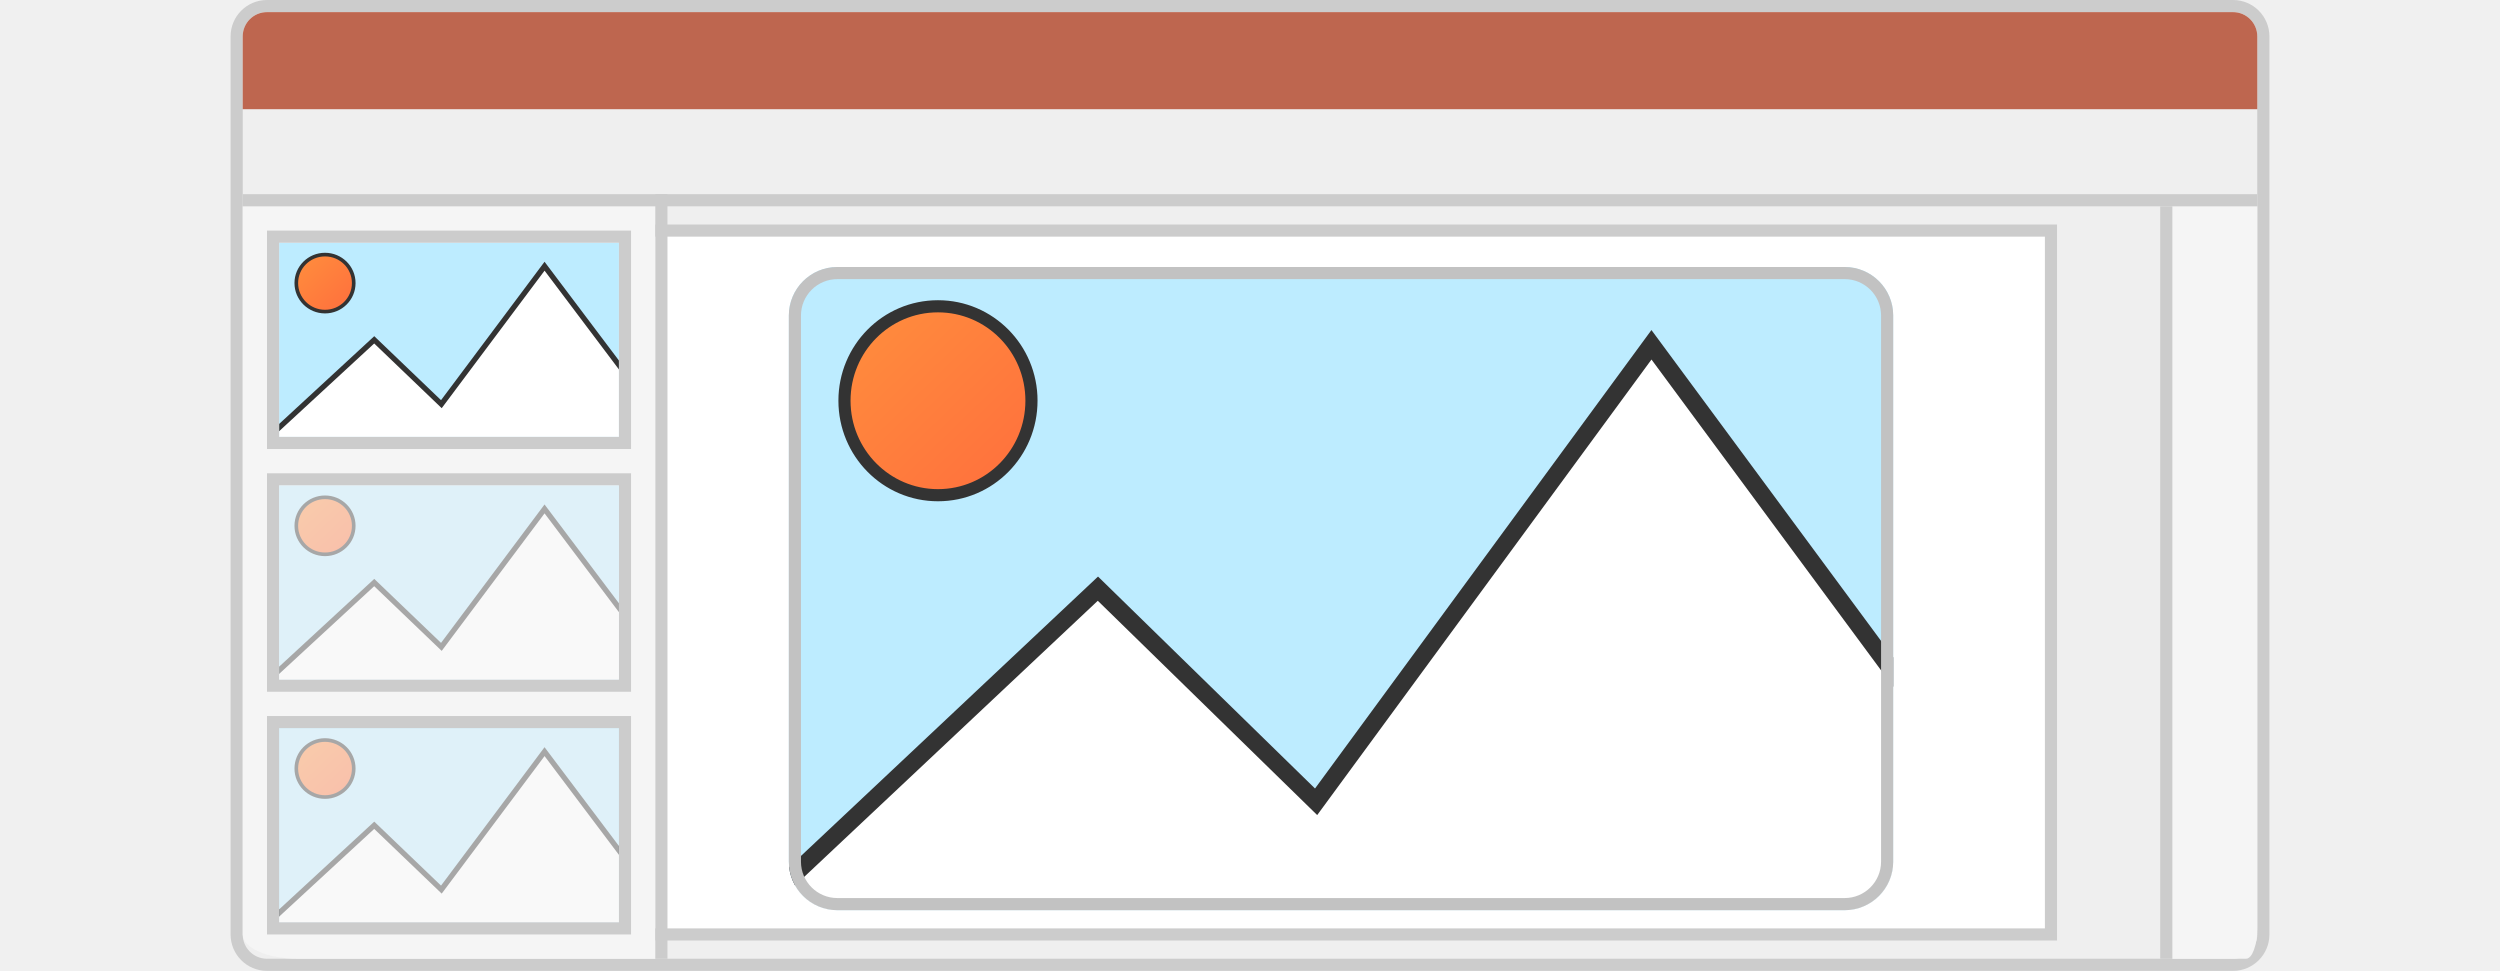
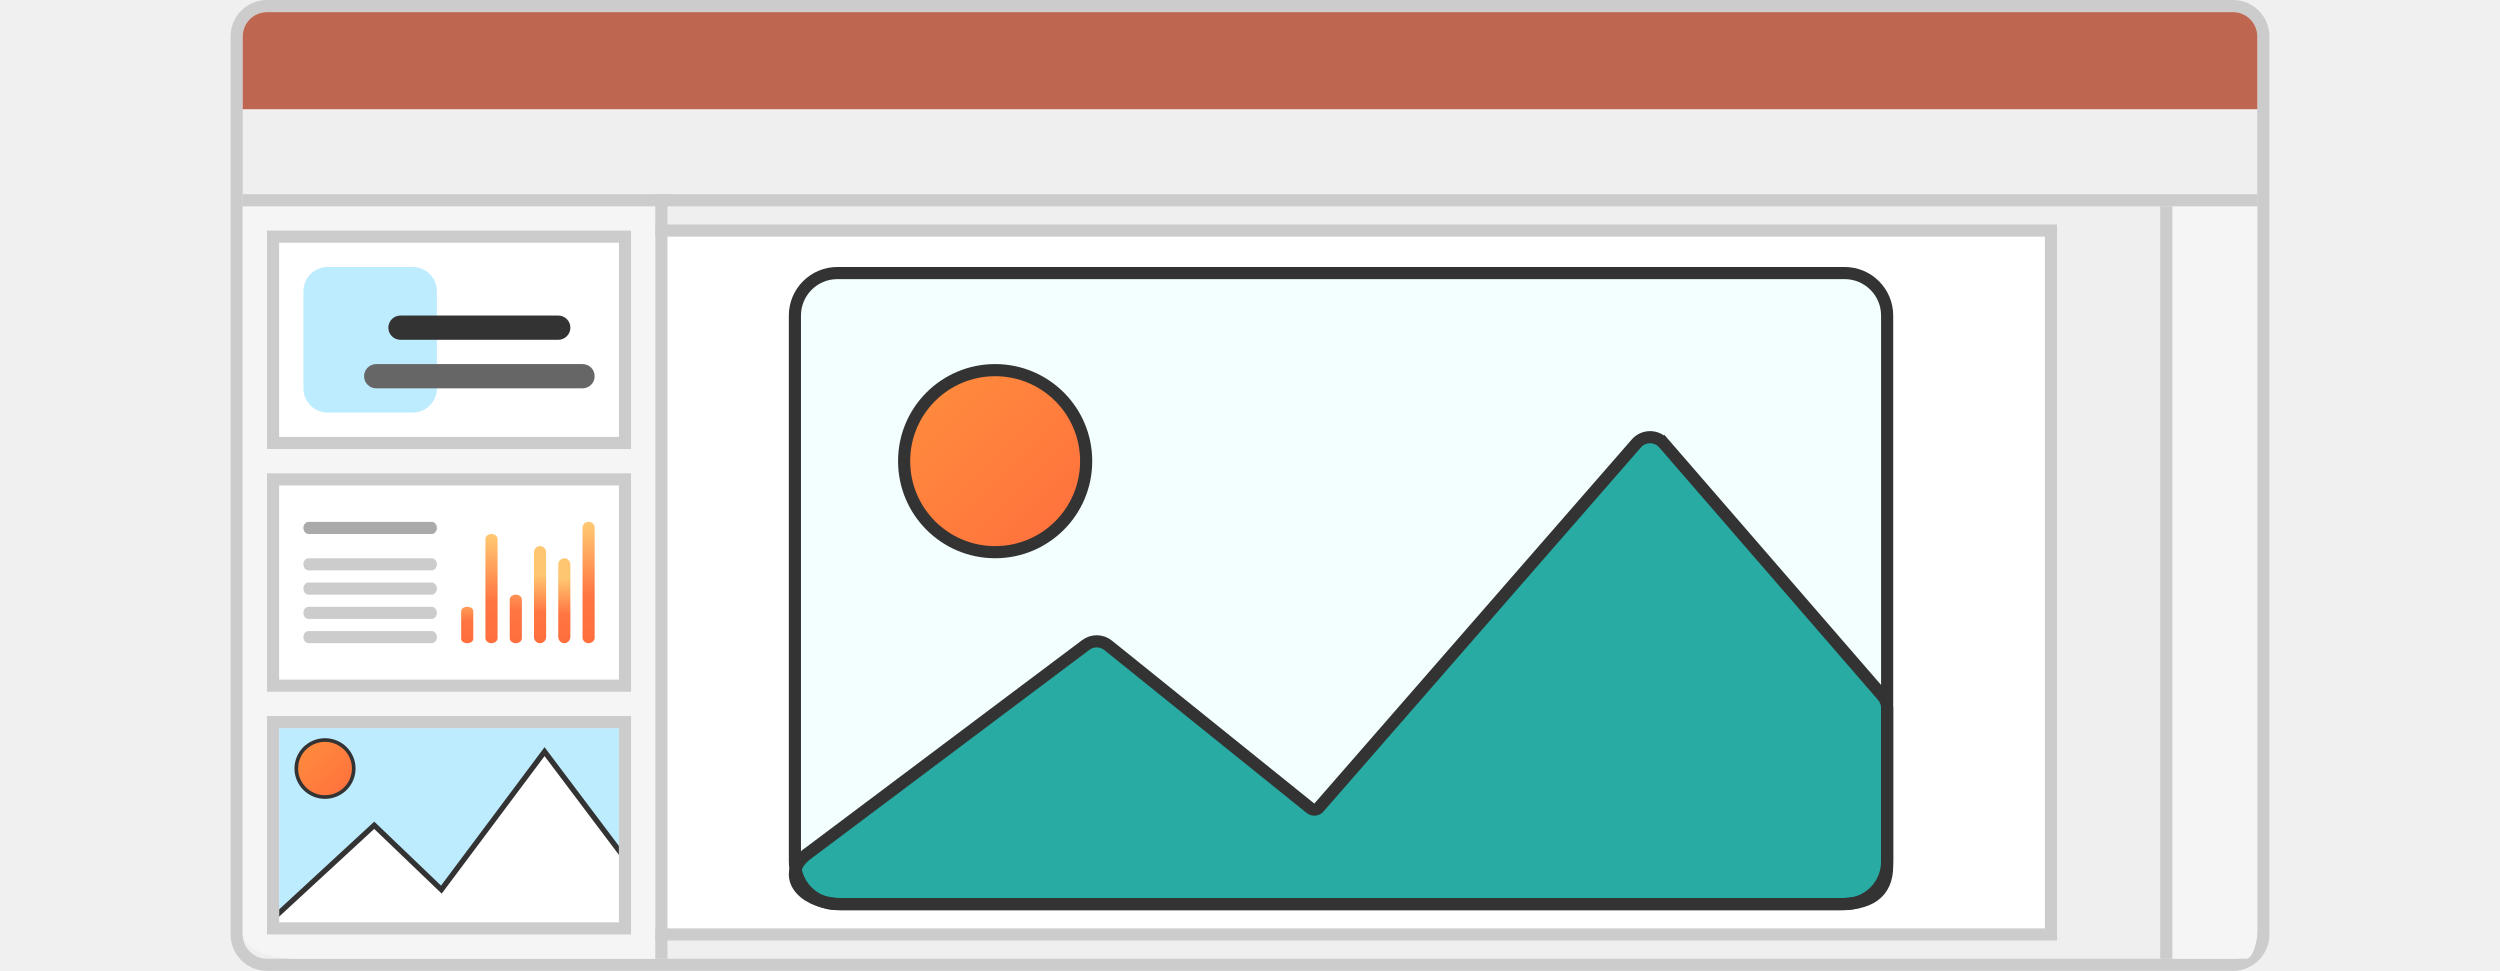
<svg xmlns="http://www.w3.org/2000/svg" width="206" height="80" viewBox="0 0 206 80" fill="none">
  <path d="M19.5 3C19.5 1.619 20.619 0.5 22 0.5H184C185.381 0.5 186.5 1.619 186.5 3V77C186.5 78.381 185.381 79.5 184 79.5H22C20.619 79.5 19.5 78.381 19.5 77V3Z" fill="#EFEFEF" stroke="#CCCCCC" />
  <path d="M52.45 19H52V19.483V76.517V77H52.45H168.55H169V76.517V19.483V19H168.55H52.45Z" fill="white" stroke="#CCCCCC" />
  <path d="M20 17H54V79H24.533C22.03 79 20 78.105 20 77V17Z" fill="#F5F5F5" />
  <path d="M186 17H179V79H185.074C185.585 79 186 77.873 186 76.483V17Z" fill="#F5F5F5" />
  <path d="M20 3C20 1.895 20.895 1 22 1H184C185.105 1 186 1.895 186 3V9H20V3Z" fill="#BE664F" />
  <path fill-rule="evenodd" clip-rule="evenodd" d="M186 17H20V16H186V17Z" fill="#CCCCCC" />
  <path fill-rule="evenodd" clip-rule="evenodd" d="M55 16V79H54V16H55Z" fill="#CCCCCC" />
  <path fill-rule="evenodd" clip-rule="evenodd" d="M179 17V79H178V17H179Z" fill="#CCCCCC" />
  <path d="M144.701 33.242L143.945 31.25L143.225 33.242H144.701ZM146.008 35H145.366L144.868 33.693H143.069L142.595 35H141.994L143.644 30.705H144.256L146.008 35Z" fill="white" />
-   <g clip-path="url(#clip0_5_213)">
-     <rect x="65" y="22" width="91" height="53" rx="4" fill="white" />
-     <path d="M152.074 17.954H67.343C64.579 17.954 62.38 20.355 62.38 23.229V73.405C62.38 76.29 64.568 78.68 67.343 78.68H152.074C154.839 78.68 157.037 76.279 157.037 73.405V23.229C157.037 20.355 154.839 17.954 152.074 17.954Z" fill="#BDECFF" stroke="#333333" />
-     <path fill-rule="evenodd" clip-rule="evenodd" d="M67.21 78.18C64.6 78.18 63.333 74.93 65.234 73.108L90.456 48.921L108.536 66.927L136.082 28.652L156.537 56.886V73.777C156.537 76.209 154.601 78.18 152.212 78.18H67.21Z" fill="white" />
-     <path fill-rule="evenodd" clip-rule="evenodd" d="M90.477 47.508L108.357 64.972L136.079 27.195L157.978 56.841V73.879C157.978 77.059 155.396 79.637 152.212 79.637H67.214C63.298 79.637 61.398 74.856 64.249 72.175L90.477 47.508ZM108.537 67.162L90.458 49.503L65.237 73.223C63.337 75.01 64.603 78.197 67.214 78.197H152.212C154.6 78.197 156.537 76.264 156.537 73.879V57.315L136.082 29.625L108.537 67.162Z" fill="#333333" />
-     <path d="M77.289 40.805C81.557 40.805 84.993 37.319 84.993 33.016C84.993 28.712 81.544 25.238 77.289 25.238C73.022 25.238 69.585 28.724 69.585 33.016C69.585 37.308 73.021 40.805 77.289 40.805Z" fill="url(#paint0_linear_5_213)" stroke="#333333" />
-   </g>
-   <rect x="65.5" y="22.5" width="90" height="52" rx="3.5" stroke="#C2C2C2" />
-   <g clip-path="url(#clip1_5_213)">
-     <rect x="23" y="20" width="28" height="16" fill="white" />
-     <path d="M49.792 18.43H23.721C22.666 18.43 21.848 19.324 21.848 20.371V35.519C21.848 36.569 22.663 37.46 23.721 37.46H49.792C50.847 37.46 51.665 36.566 51.665 35.519V20.371C51.665 19.324 50.847 18.43 49.792 18.43Z" fill="#BDECFF" stroke="#333333" />
-     <path fill-rule="evenodd" clip-rule="evenodd" d="M23.68 36.96C22.877 36.96 22.487 35.979 23.072 35.429L30.833 28.127L36.396 33.563L44.872 22.008L51.165 30.532V35.631C51.165 36.365 50.57 36.96 49.835 36.96H23.68Z" fill="white" />
-     <path fill-rule="evenodd" clip-rule="evenodd" d="M30.839 27.701L36.341 32.973L44.87 21.568L51.609 30.518V35.662C51.609 36.621 50.814 37.4 49.834 37.4H23.681C22.477 37.4 21.892 35.956 22.769 35.147L30.839 27.701ZM36.396 33.634L30.834 28.303L23.073 35.464C22.488 36.003 22.878 36.965 23.681 36.965H49.834C50.569 36.965 51.165 36.382 51.165 35.662V30.661L44.872 22.302L36.396 33.634Z" fill="#333333" />
-     <path d="M26.781 25.676C28.09 25.676 29.148 24.627 29.148 23.326C29.148 22.024 28.086 20.979 26.781 20.979C25.473 20.979 24.415 22.028 24.415 23.326C24.415 24.623 25.473 25.676 26.781 25.676Z" fill="url(#paint1_linear_5_213)" stroke="#333333" stroke-width="0.3" />
-   </g>
+   <rect x="65.5" y="22.5" width="90" height="52" rx="3.5" fill="#F3FFFE" />
+   <path d="M66.433 70.431L66.432 70.431L66.424 70.438C65.897 70.852 65.57 71.341 65.51 71.88C65.449 72.424 65.671 72.913 66.022 73.296C66.707 74.042 67.967 74.5 69.319 74.5H151.494C152.679 74.5 153.686 74.322 154.403 73.811C155.158 73.274 155.5 72.438 155.5 71.362V58.339C155.5 57.978 155.37 57.629 155.134 57.356L137.099 36.542L136.722 36.87L137.099 36.542C136.503 35.853 135.434 35.852 134.835 36.539L108.677 66.542C108.501 66.745 108.196 66.771 107.987 66.603L91.311 53.177C90.777 52.746 90.019 52.734 89.47 53.145L66.433 70.431Z" fill="#27ABA3" stroke="#333333" />
+   <path d="M82 45.5C86.15 45.5 89.5 42.146 89.5 37.995C89.5 33.842 86.137 30.5 82 30.5C77.851 30.5 74.5 33.853 74.5 37.995C74.5 42.135 77.85 45.5 82 45.5Z" fill="url(#paint0_linear_172_8)" stroke="#333333" />
+   <rect x="65.5" y="22.5" width="90" height="52" rx="3.5" stroke="#333333" />
+   <rect x="22.5" y="19.5" width="29" height="17" fill="white" />
+   <rect x="25" y="22" width="11" height="12" rx="2" fill="#BDECFF" />
+   <rect x="32" y="26" width="15" height="2" rx="1" fill="#333333" />
+   <rect x="30" y="30" width="19" height="2" rx="1" fill="#666666" />
  <rect x="22.5" y="19.5" width="29" height="17" stroke="#CCCCCC" />
-   <g clip-path="url(#clip2_5_213)">
-     <rect x="23" y="40" width="28" height="16" fill="white" />
-     <path d="M49.792 38.43H23.721C22.666 38.43 21.848 39.324 21.848 40.371V55.519C21.848 56.569 22.663 57.46 23.721 57.46H49.792C50.847 57.46 51.665 56.566 51.665 55.519V40.371C51.665 39.324 50.847 38.43 49.792 38.43Z" fill="#BDECFF" stroke="#333333" />
-     <path fill-rule="evenodd" clip-rule="evenodd" d="M23.68 56.96C22.877 56.96 22.487 55.979 23.072 55.429L30.833 48.127L36.396 53.563L44.872 42.008L51.165 50.532V55.631C51.165 56.365 50.57 56.96 49.835 56.96H23.68Z" fill="white" />
-     <path fill-rule="evenodd" clip-rule="evenodd" d="M30.839 47.7L36.341 52.973L44.87 41.568L51.609 50.518V55.662C51.609 56.621 50.814 57.4 49.834 57.4H23.681C22.477 57.4 21.892 55.956 22.769 55.147L30.839 47.7ZM36.396 53.634L30.834 48.303L23.073 55.464C22.488 56.003 22.878 56.965 23.681 56.965H49.834C50.569 56.965 51.165 56.382 51.165 55.662V50.661L44.872 42.302L36.396 53.634Z" fill="#333333" />
-     <path d="M26.781 45.676C28.09 45.676 29.148 44.627 29.148 43.326C29.148 42.024 28.086 40.978 26.781 40.978C25.473 40.978 24.415 42.028 24.415 43.326C24.415 44.623 25.473 45.676 26.781 45.676Z" fill="url(#paint2_linear_5_213)" stroke="#333333" stroke-width="0.3" />
-   </g>
+   <rect x="22.5" y="39.5" width="29" height="17" fill="white" />
+   <path fill-rule="evenodd" clip-rule="evenodd" d="M25 46.5C25 46.224 25.189 46 25.423 46H35.577C35.811 46 36 46.224 36 46.5C36 46.776 35.811 47 35.577 47H25.423C25.189 47 25 46.776 25 46.5Z" fill="#CCCCCC" />
+   <path fill-rule="evenodd" clip-rule="evenodd" d="M25 48.5C25 48.224 25.189 48 25.423 48H35.577C35.811 48 36 48.224 36 48.5C36 48.776 35.811 49 35.577 49H25.423C25.189 49 25 48.776 25 48.5Z" fill="#CCCCCC" />
+   <path fill-rule="evenodd" clip-rule="evenodd" d="M25 50.5C25 50.224 25.189 50 25.423 50H35.577C35.811 50 36 50.224 36 50.5C36 50.776 35.811 51 35.577 51H25.423C25.189 51 25 50.776 25 50.5Z" fill="#CCCCCC" />
+   <path fill-rule="evenodd" clip-rule="evenodd" d="M25 52.5C25 52.224 25.189 52 25.423 52H35.577C35.811 52 36 52.224 36 52.5C36 52.776 35.811 53 35.577 53H25.423C25.189 53 25 52.776 25 52.5Z" fill="#CCCCCC" />
+   <path fill-rule="evenodd" clip-rule="evenodd" d="M25 43.5C25 43.224 25.189 43 25.423 43H35.577C35.811 43 36 43.224 36 43.5C36 43.776 35.811 44 35.577 44H25.423C25.189 44 25 43.776 25 43.5Z" fill="#AAAAAA" />
+   <path fill-rule="evenodd" clip-rule="evenodd" d="M38.5 50C38.776 50 39 50.158 39 50.353V52.647C39 52.842 38.776 53 38.5 53C38.224 53 38 52.842 38 52.647V50.353C38 50.158 38.224 50 38.5 50Z" fill="url(#paint1_linear_172_8)" />
+   <path fill-rule="evenodd" clip-rule="evenodd" d="M40.5 44C40.776 44 41 44.187 41 44.419V52.581C41 52.813 40.776 53 40.5 53C40.224 53 40 52.813 40 52.581V44.419C40 44.187 40.224 44 40.5 44Z" fill="url(#paint2_linear_172_8)" />
+   <path fill-rule="evenodd" clip-rule="evenodd" d="M42.5 49C42.776 49 43 49.18 43 49.402V52.598C43 52.82 42.776 53 42.5 53C42.224 53 42 52.82 42 52.598V49.402C42 49.18 42.224 49 42.5 49Z" fill="url(#paint3_linear_172_8)" />
+   <path fill-rule="evenodd" clip-rule="evenodd" d="M44.5 45C44.224 45 44 45.228 44 45.509V52.491C44 52.772 44.224 53 44.5 53C44.776 53 45 52.772 45 52.491V45.509C45 45.228 44.776 45 44.5 45Z" fill="url(#paint4_linear_172_8)" />
+   <path fill-rule="evenodd" clip-rule="evenodd" d="M46.5 46C46.224 46 46 46.237 46 46.531V52.469C46 52.763 46.224 53 46.5 53C46.776 53 47 52.763 47 52.469V46.531C47 46.237 46.776 46 46.5 46Z" fill="url(#paint5_linear_172_8)" />
+   <path fill-rule="evenodd" clip-rule="evenodd" d="M48.5 43C48.776 43 49 43.208 49 43.465V52.535C49 52.792 48.776 53 48.5 53C48.224 53 48 52.792 48 52.535V43.465C48 43.208 48.224 43 48.5 43Z" fill="url(#paint6_linear_172_8)" />
  <rect x="22.5" y="39.5" width="29" height="17" stroke="#CCCCCC" />
-   <g clip-path="url(#clip3_5_213)">
+   <g clip-path="url(#clip0_172_8)">
    <rect x="23" y="60" width="28" height="16" fill="white" />
    <path d="M49.792 58.43H23.721C22.666 58.43 21.848 59.324 21.848 60.371V75.519C21.848 76.569 22.663 77.46 23.721 77.46H49.792C50.847 77.46 51.665 76.566 51.665 75.519V60.371C51.665 59.324 50.847 58.43 49.792 58.43Z" fill="#BDECFF" stroke="#333333" />
-     <path fill-rule="evenodd" clip-rule="evenodd" d="M23.68 76.96C22.877 76.96 22.487 75.979 23.072 75.429L30.833 68.127L36.396 73.563L44.872 62.008L51.165 70.532V75.631C51.165 76.365 50.57 76.96 49.835 76.96H23.68Z" fill="white" />
-     <path fill-rule="evenodd" clip-rule="evenodd" d="M30.839 67.701L36.341 72.973L44.87 61.568L51.609 70.518V75.662C51.609 76.621 50.814 77.4 49.834 77.4H23.681C22.477 77.4 21.892 75.957 22.769 75.147L30.839 67.701ZM36.396 73.634L30.834 68.303L23.073 75.463C22.488 76.003 22.878 76.965 23.681 76.965H49.834C50.569 76.965 51.165 76.382 51.165 75.662V70.661L44.872 62.302L36.396 73.634Z" fill="#333333" />
-     <path d="M26.781 65.676C28.09 65.676 29.148 64.627 29.148 63.326C29.148 62.024 28.086 60.978 26.781 60.978C25.473 60.978 24.415 62.028 24.415 63.326C24.415 64.623 25.473 65.676 26.781 65.676Z" fill="url(#paint3_linear_5_213)" stroke="#333333" stroke-width="0.3" />
-     <rect opacity="0.6" x="23" y="60" width="28" height="16" fill="#F5F5F5" />
+     <path fill-rule="evenodd" clip-rule="evenodd" d="M23.68 76.96C22.877 76.96 22.487 75.979 23.072 75.429L30.833 68.127L36.396 73.563L44.871 62.008L51.165 70.532V75.631C51.165 76.365 50.569 76.96 49.834 76.96H23.68Z" fill="white" />
+     <path fill-rule="evenodd" clip-rule="evenodd" d="M30.839 67.701L36.341 72.973L44.87 61.568L51.609 70.518V75.662C51.609 76.621 50.814 77.4 49.834 77.4H23.681C22.476 77.4 21.892 75.957 22.769 75.147L30.839 67.701ZM36.396 73.634L30.833 68.303L23.073 75.463C22.488 76.003 22.878 76.965 23.681 76.965H49.834C50.569 76.965 51.165 76.382 51.165 75.662V70.661L44.871 62.302L36.396 73.634Z" fill="#333333" />
+     <path d="M26.781 65.676C28.09 65.676 29.148 64.627 29.148 63.326C29.148 62.024 28.086 60.978 26.781 60.978C25.473 60.978 24.415 62.028 24.415 63.326C24.415 64.623 25.473 65.676 26.781 65.676Z" fill="url(#paint7_linear_172_8)" stroke="#333333" stroke-width="0.3" />
  </g>
  <rect x="22.5" y="59.5" width="29" height="17" stroke="#CCCCCC" />
-   <rect opacity="0.6" x="23" y="40" width="28" height="16" fill="#F5F5F5" />
  <defs>
-     <linearGradient id="paint0_linear_5_213" x1="70.085" y1="25.169" x2="84.657" y2="40.146" gradientUnits="userSpaceOnUse">
+     <linearGradient id="paint0_linear_172_8" x1="75" y1="30.453" x2="89" y2="45" gradientUnits="userSpaceOnUse">
      <stop stop-color="#FF8E3D" />
      <stop offset="1" stop-color="#FF6F3D" />
    </linearGradient>
-     <linearGradient id="paint1_linear_5_213" x1="24.565" y1="20.957" x2="28.961" y2="25.562" gradientUnits="userSpaceOnUse">
+     <linearGradient id="paint1_linear_172_8" x1="38.5" y1="48.824" x2="38.5" y2="52.775" gradientUnits="userSpaceOnUse">
+       <stop stop-color="#FFC671" />
+       <stop offset="0.594" stop-color="#FF7541" />
+       <stop offset="1" stop-color="#FF6F3D" />
+     </linearGradient>
+     <linearGradient id="paint2_linear_172_8" x1="40.5" y1="44.279" x2="40.5" y2="52.733" gradientUnits="userSpaceOnUse">
+       <stop stop-color="#FFC671" />
+       <stop offset="0.62" stop-color="#FF7541" />
+       <stop offset="1" stop-color="#FF6F3D" />
+     </linearGradient>
+     <linearGradient id="paint3_linear_172_8" x1="42.5" y1="46.788" x2="42.5" y2="52.743" gradientUnits="userSpaceOnUse">
+       <stop stop-color="#FFC671" />
+       <stop offset="0.594" stop-color="#FF7541" />
+       <stop offset="1" stop-color="#FF6F3D" />
+     </linearGradient>
+     <linearGradient id="paint4_linear_172_8" x1="44.5" y1="47.346" x2="44.5" y2="52.675" gradientUnits="userSpaceOnUse">
+       <stop stop-color="#FFC671" />
+       <stop offset="0.594" stop-color="#FF7541" />
+       <stop offset="1" stop-color="#FF6F3D" />
+     </linearGradient>
+     <linearGradient id="paint5_linear_172_8" x1="46.5" y1="47.68" x2="46.5" y2="52.661" gradientUnits="userSpaceOnUse">
+       <stop stop-color="#FFC671" />
+       <stop offset="0.594" stop-color="#FF7541" />
+       <stop offset="1" stop-color="#FF6F3D" />
+     </linearGradient>
+     <linearGradient id="paint6_linear_172_8" x1="48.5" y1="43.31" x2="48.5" y2="52.703" gradientUnits="userSpaceOnUse">
+       <stop stop-color="#FFC671" />
+       <stop offset="0.62" stop-color="#FF7541" />
+       <stop offset="1" stop-color="#FF6F3D" />
+     </linearGradient>
+     <linearGradient id="paint7_linear_172_8" x1="24.564" y1="60.957" x2="28.961" y2="65.562" gradientUnits="userSpaceOnUse">
      <stop stop-color="#FF8E3D" />
      <stop offset="1" stop-color="#FF6F3D" />
    </linearGradient>
-     <linearGradient id="paint2_linear_5_213" x1="24.565" y1="40.957" x2="28.961" y2="45.562" gradientUnits="userSpaceOnUse">
-       <stop stop-color="#FF8E3D" />
-       <stop offset="1" stop-color="#FF6F3D" />
-     </linearGradient>
-     <linearGradient id="paint3_linear_5_213" x1="24.565" y1="60.957" x2="28.961" y2="65.562" gradientUnits="userSpaceOnUse">
-       <stop stop-color="#FF8E3D" />
-       <stop offset="1" stop-color="#FF6F3D" />
-     </linearGradient>
-     <clipPath id="clip0_5_213">
-       <rect x="65" y="22" width="91" height="53" rx="4" fill="white" />
-     </clipPath>
-     <clipPath id="clip1_5_213">
-       <rect x="23" y="20" width="28" height="16" fill="white" />
-     </clipPath>
-     <clipPath id="clip2_5_213">
-       <rect x="23" y="40" width="28" height="16" fill="white" />
-     </clipPath>
-     <clipPath id="clip3_5_213">
+     <clipPath id="clip0_172_8">
      <rect x="23" y="60" width="28" height="16" fill="white" />
    </clipPath>
  </defs>
</svg>
